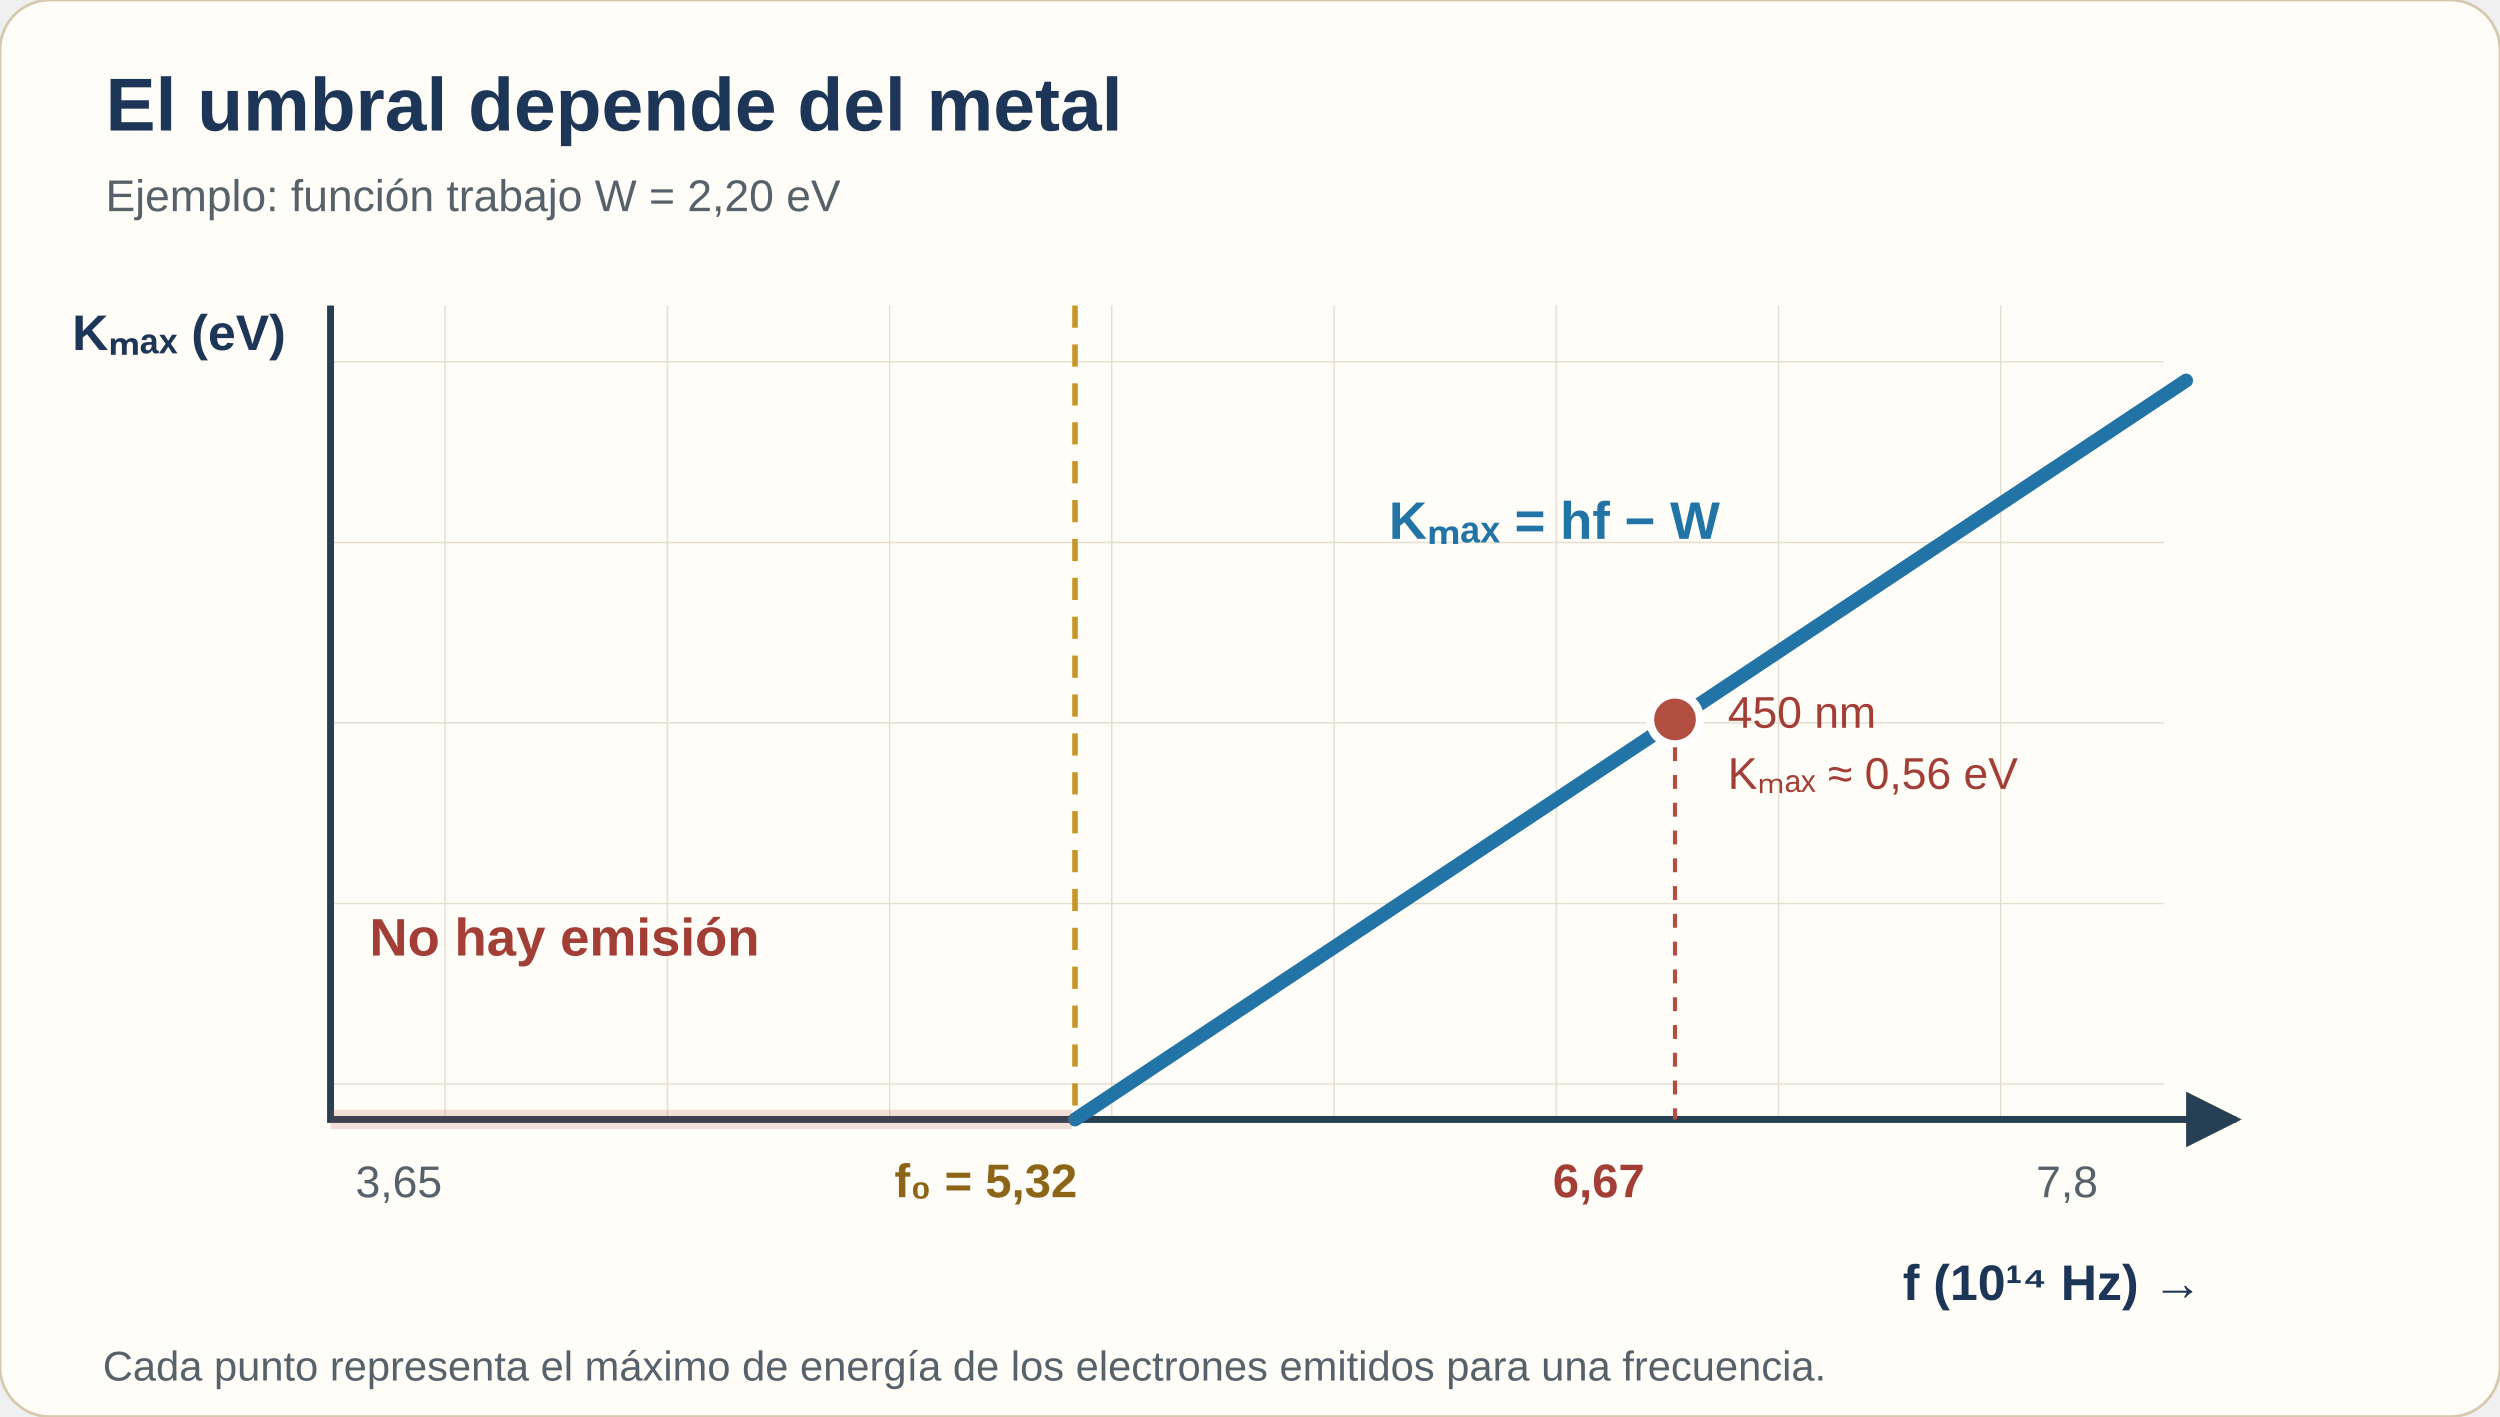
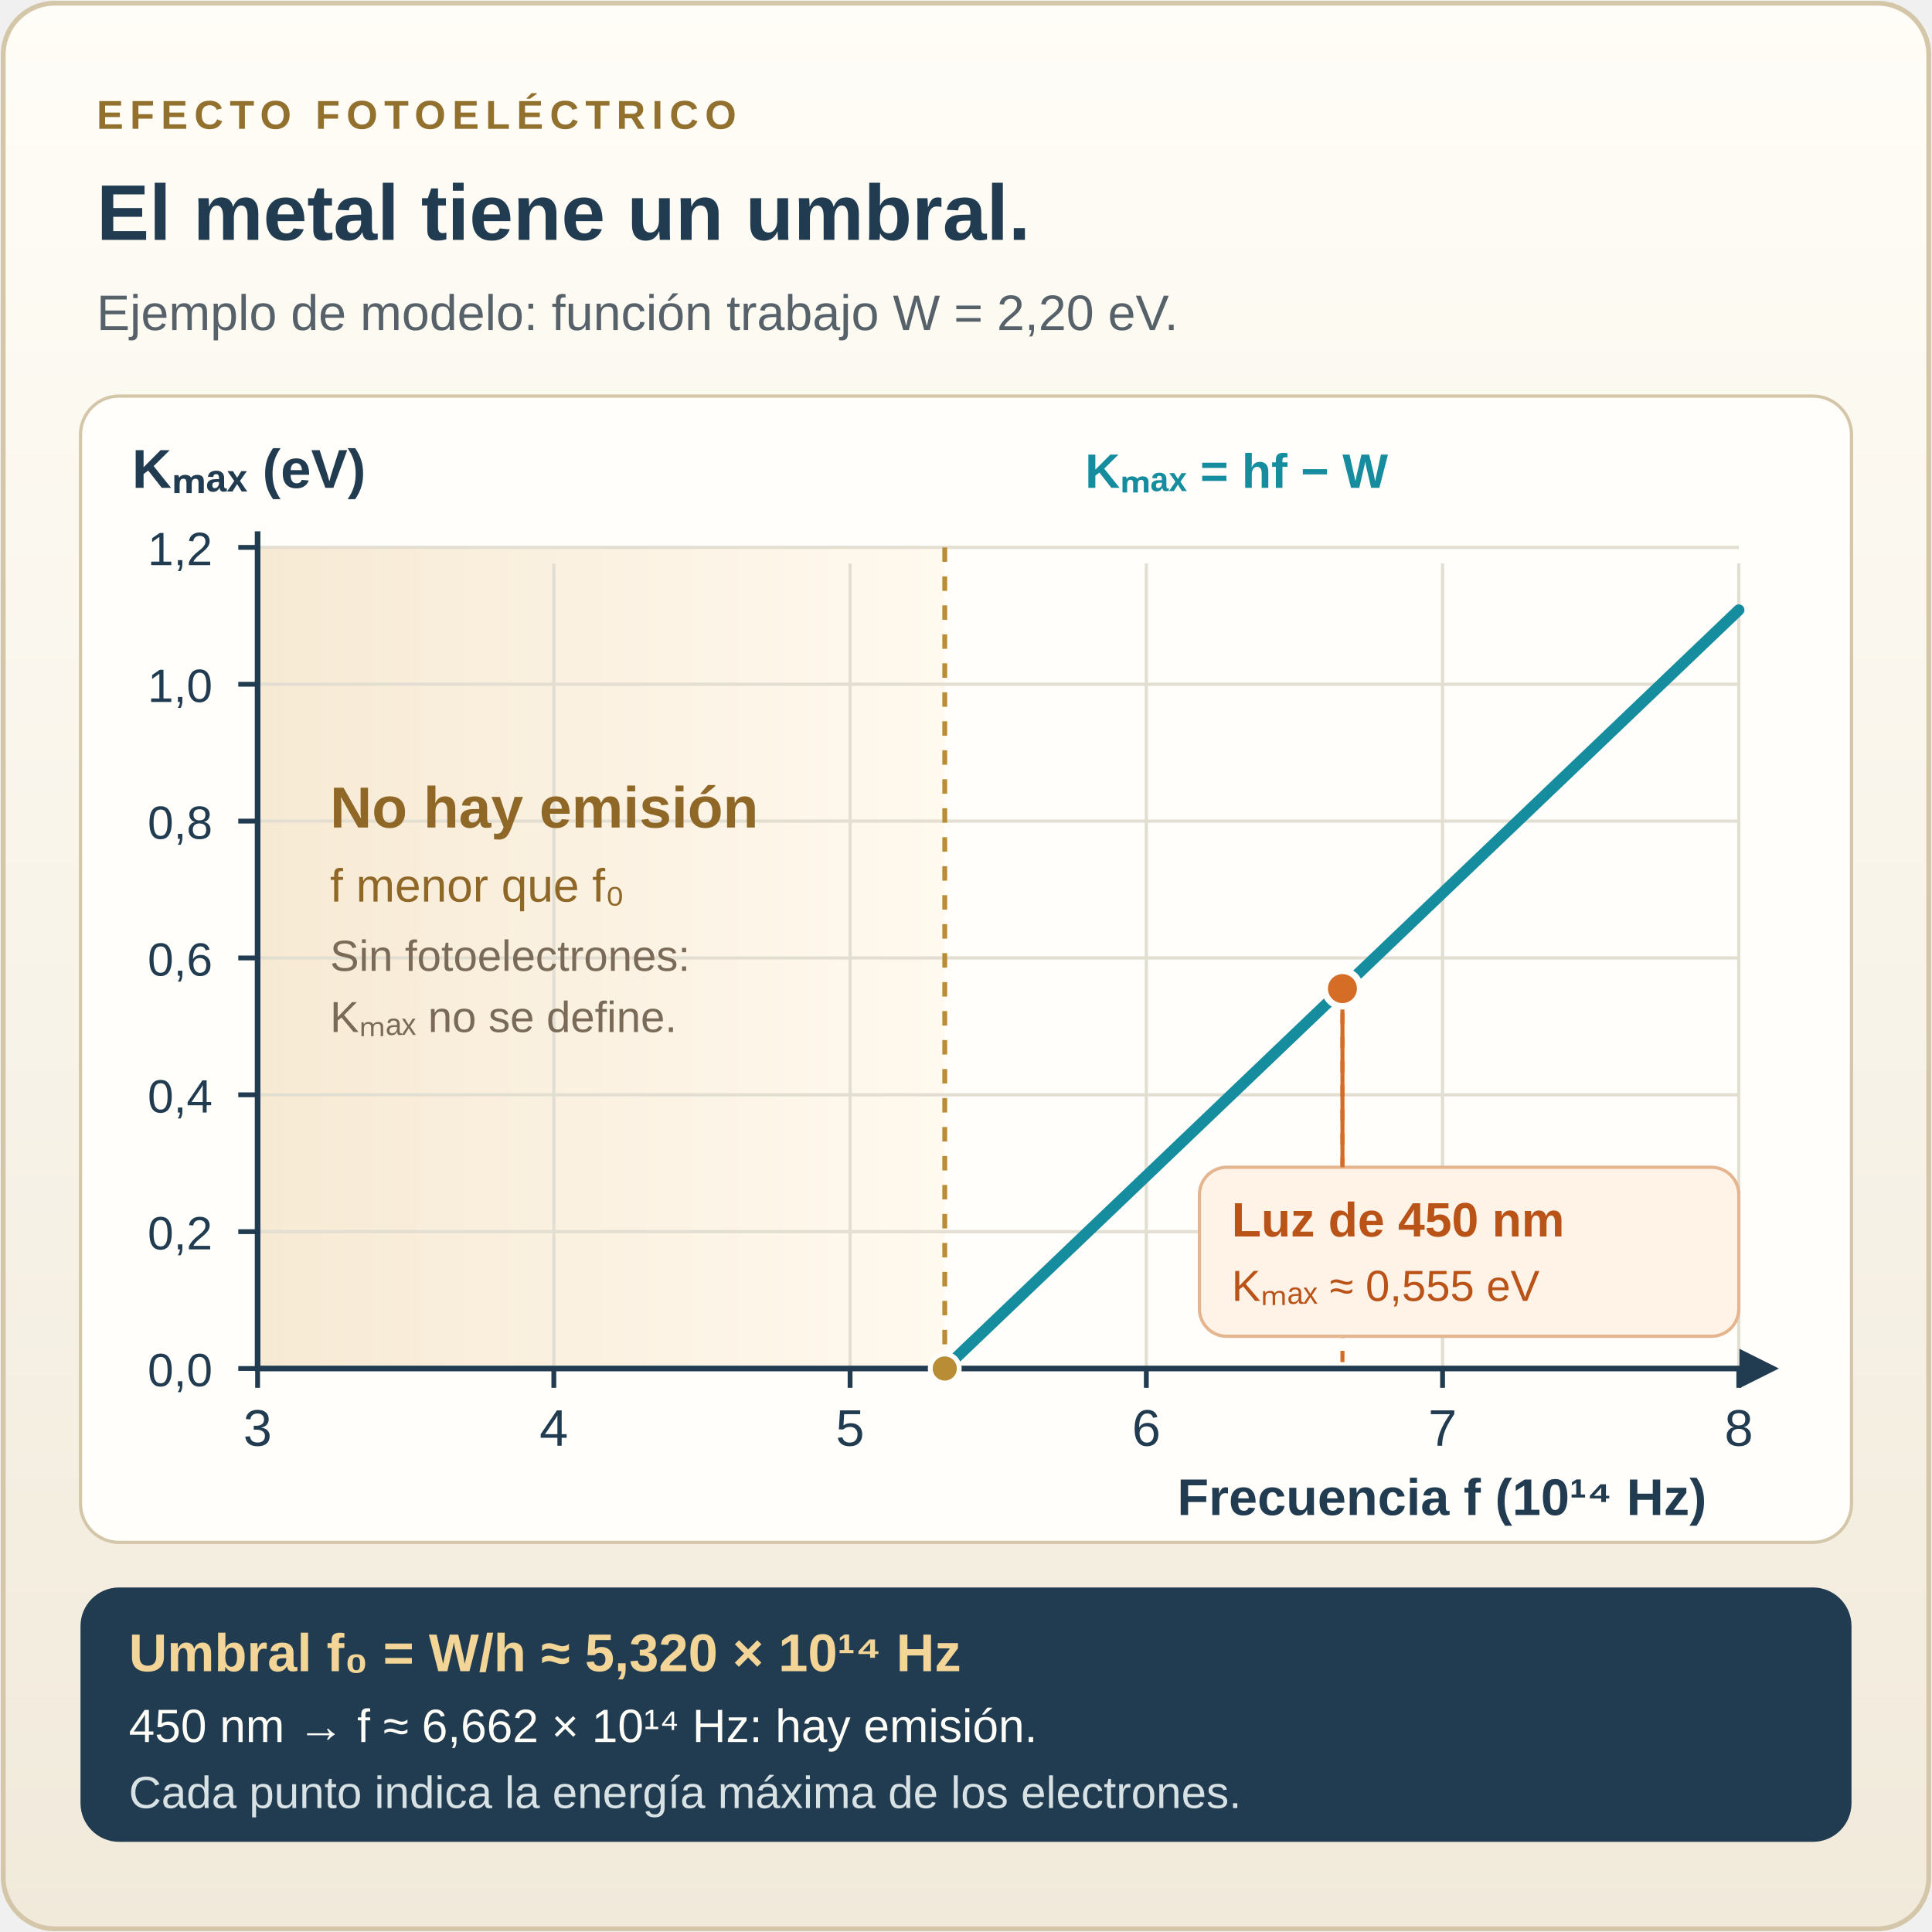
- <svg xmlns="http://www.w3.org/2000/svg" viewBox="0 0 900 510" role="img" aria-labelledby="title desc">
+ <svg xmlns="http://www.w3.org/2000/svg" width="1200" height="1200" viewBox="0 0 1200 1200" role="img" aria-labelledby="title desc">
  <defs>
-     <marker id="axis" viewBox="0 0 10 10" refX="9" refY="5" markerWidth="8" markerHeight="8" orient="auto">
-       <path d="M0 0 10 5 0 10Z" fill="#263f53" />
+     <linearGradient id="paper" x2="0" y2="1">
+       <stop stop-color="#fffdf7" />
+       <stop offset="1" stop-color="#f1eadb" />
+     </linearGradient>
+     <linearGradient id="zone" x2="1" y2="0">
+       <stop stop-color="#f7ead4" />
+       <stop offset="1" stop-color="#fff9ef" />
+     </linearGradient>
+     <marker id="axis" viewBox="0 0 10 10" refX="8" refY="5" markerWidth="7" markerHeight="7" orient="auto">
+       <path d="M0 0 10 5 0 10Z" fill="#213c50" />
    </marker>
-     <pattern id="grid" width="80" height="65" patternUnits="userSpaceOnUse">
-       <path d="M80 0H0V65" fill="none" stroke="#e4ddd0" stroke-width="1" />
-     </pattern>
  </defs>
-   <rect width="900" height="510" rx="18" fill="#fffdf7" stroke="#d6c9af" />
-   <text x="38" y="47" fill="#1d3557" font-family="Arial,sans-serif" font-size="27" font-weight="700">El umbral depende del metal</text>
-   <text x="38" y="76" fill="#56616a" font-family="Arial,sans-serif" font-size="16">Ejemplo: función trabajo W = 2,20 eV</text>
-   <rect x="119" y="110" width="660" height="293" fill="url(#grid)" />
-   <path d="M119 110V403H805" fill="none" stroke="#263f53" stroke-width="2.5" marker-end="url(#axis)" />
-   <path d="M387 110V403" stroke="#c79628" stroke-width="2" stroke-dasharray="8 6" />
-   <path d="M387 403L787 137" fill="none" stroke="#2273a6" stroke-width="5" stroke-linecap="round" />
-   <circle cx="603" cy="259" r="9" fill="#b34f41" stroke="#fff" stroke-width="3" />
-   <path d="M603 259V403" stroke="#b34f41" stroke-width="1.5" stroke-dasharray="5 5" />
-   <path d="M119 403H386" stroke="#b34f41" stroke-width="7" opacity=".17" />
-   <g font-family="Arial,sans-serif">
-     <text x="26" y="126" fill="#1d3557" font-size="18" font-weight="700">Kₘₐₓ (eV)</text>
-     <text x="128" y="431" fill="#56616a" font-size="16">3,65</text>
-     <text x="322" y="431" fill="#8c6519" font-size="17" font-weight="700">f₀ = 5,32</text>
-     <text x="559" y="431" fill="#a23e35" font-size="17" font-weight="700">6,67</text>
-     <text x="733" y="431" fill="#56616a" font-size="16">7,8</text>
-     <text x="685" y="468" fill="#1d3557" font-size="18" font-weight="700">f (10¹⁴ Hz) →</text>
-     <text x="133" y="344" fill="#a23e35" font-size="19" font-weight="700">No hay emisión</text>
-     <text x="500" y="194" fill="#2273a6" font-size="19" font-weight="700">Kₘₐₓ = hf − W</text>
-     <text x="622" y="262" fill="#a23e35" font-size="16">450 nm</text>
-     <text x="622" y="284" fill="#a23e35" font-size="16">Kₘₐₓ ≈ 0,56 eV</text>
-     <text x="37" y="497" fill="#56616a" font-size="15">Cada punto representa el máximo de energía de los electrones emitidos para una frecuencia.</text>
+   <rect x="2" y="2" width="1196" height="1196" rx="32" fill="url(#paper)" stroke="#d4c6a9" stroke-width="3" />
+   <g font-family="Arial,sans-serif" fill="#213c50">
+     <text x="60" y="80" font-size="25" font-weight="700" letter-spacing="4" fill="#92702e">EFECTO FOTOELÉCTRICO</text>
+     <text x="60" y="149" font-size="49" font-weight="700">El metal tiene un umbral.</text>
+     <text x="60" y="205" font-size="31" fill="#56616a">Ejemplo de modelo: función trabajo W = 2,20 eV.</text>
+     <rect x="50" y="246" width="1100" height="712" rx="24" fill="#fffefa" stroke="#d4c6a9" stroke-width="2" />
+     <text x="82" y="303" font-size="34" font-weight="700">Kₘₐₓ (eV)</text>
+     <text x="674" y="303" font-size="30" font-weight="700" fill="#168d9e">Kₘₐₓ = hf − W</text>
+     <rect x="160" y="340" width="426.802" height="510" fill="url(#zone)" />
+     <path d="M160 350V850" stroke="#e3ded2" stroke-width="2" />
+     <path d="M160 850v12" stroke="#213c50" stroke-width="3" />
+     <text x="160" y="898" text-anchor="middle" font-size="32">3</text>
+     <path d="M344 350V850" stroke="#e3ded2" stroke-width="2" />
+     <path d="M344 850v12" stroke="#213c50" stroke-width="3" />
+     <text x="344" y="898" text-anchor="middle" font-size="32">4</text>
+     <path d="M528 350V850" stroke="#e3ded2" stroke-width="2" />
+     <path d="M528 850v12" stroke="#213c50" stroke-width="3" />
+     <text x="528" y="898" text-anchor="middle" font-size="32">5</text>
+     <path d="M712 350V850" stroke="#e3ded2" stroke-width="2" />
+     <path d="M712 850v12" stroke="#213c50" stroke-width="3" />
+     <text x="712" y="898" text-anchor="middle" font-size="32">6</text>
+     <path d="M896 350V850" stroke="#e3ded2" stroke-width="2" />
+     <path d="M896 850v12" stroke="#213c50" stroke-width="3" />
+     <text x="896" y="898" text-anchor="middle" font-size="32">7</text>
+     <path d="M1080 350V850" stroke="#e3ded2" stroke-width="2" />
+     <path d="M1080 850v12" stroke="#213c50" stroke-width="3" />
+     <text x="1080" y="898" text-anchor="middle" font-size="32">8</text>
+     <path d="M160 850H1080" stroke="#e3ded2" stroke-width="2" />
+     <path d="M148 850h12" stroke="#213c50" stroke-width="3" />
+     <text x="132" y="861" text-anchor="end" font-size="29">0,0</text>
+     <path d="M160 765H1080" stroke="#e3ded2" stroke-width="2" />
+     <path d="M148 765h12" stroke="#213c50" stroke-width="3" />
+     <text x="132" y="776" text-anchor="end" font-size="29">0,2</text>
+     <path d="M160 680H1080" stroke="#e3ded2" stroke-width="2" />
+     <path d="M148 680h12" stroke="#213c50" stroke-width="3" />
+     <text x="132" y="691" text-anchor="end" font-size="29">0,4</text>
+     <path d="M160 595H1080" stroke="#e3ded2" stroke-width="2" />
+     <path d="M148 595h12" stroke="#213c50" stroke-width="3" />
+     <text x="132" y="606" text-anchor="end" font-size="29">0,6</text>
+     <path d="M160 510H1080" stroke="#e3ded2" stroke-width="2" />
+     <path d="M148 510h12" stroke="#213c50" stroke-width="3" />
+     <text x="132" y="521" text-anchor="end" font-size="29">0,8</text>
+     <path d="M160 425H1080" stroke="#e3ded2" stroke-width="2" />
+     <path d="M148 425h12" stroke="#213c50" stroke-width="3" />
+     <text x="132" y="436" text-anchor="end" font-size="29">1,0</text>
+     <path d="M160 340H1080" stroke="#e3ded2" stroke-width="2" />
+     <path d="M148 340h12" stroke="#213c50" stroke-width="3" />
+     <text x="132" y="351" text-anchor="end" font-size="29">1,2</text>
+     <path d="M160 330V850H1100" fill="none" stroke="#213c50" stroke-width="3.5" marker-end="url(#axis)" />
+     <path d="M586.802 340V850" stroke="#b98d35" stroke-width="3" stroke-dasharray="9 9" />
+     <path d="M586.802 850L1080 378.873" fill="none" stroke="#168d9e" stroke-width="7" stroke-linecap="round" />
+     <circle cx="586.802" cy="850" r="9" fill="#b98d35" stroke="#fffefa" stroke-width="3" />
+     <text x="205" y="514" font-size="36" font-weight="700" fill="#8f6727">No hay emisión</text>
+     <text x="205" y="560" font-size="29" fill="#8f6727">f menor que f₀</text>
+     <text x="205" y="603" font-size="27" fill="#796b57">Sin fotoelectrones:</text>
+     <text x="205" y="641" font-size="27" fill="#796b57">Kₘₐₓ no se define.</text>
+     <path d="M833.818 614.038V850" stroke="#d56d27" stroke-width="2.5" stroke-dasharray="7 8" />
+     <rect x="745" y="725" width="335" height="105" rx="17" fill="#fff3e8" stroke="#e4b58f" stroke-width="2" />
+     <text x="765" y="768" font-size="30" font-weight="700" fill="#b95318">Luz de 450 nm</text>
+     <text x="765" y="808" font-size="27" fill="#b95318">Kₘₐₓ ≈ 0,555 eV</text>
+     <path d="M833.818 614.038V725" stroke="#d56d27" stroke-width="2.5" />
+     <circle cx="833.818" cy="614.038" r="11" fill="#d56d27" stroke="#fffefa" stroke-width="4" />
+     <text x="1060" y="941" text-anchor="end" font-size="32" font-weight="700">Frecuencia f (10¹⁴ Hz)</text>
+     <rect x="50" y="986" width="1100" height="158" rx="24" fill="#213c50" />
+     <text x="80" y="1038" font-size="33" font-weight="700" fill="#f2d597">Umbral f₀ = W/h ≈ 5,320 × 10¹⁴ Hz</text>
+     <text x="80" y="1082" font-size="29" fill="#fffdf7">450 nm → f ≈ 6,662 × 10¹⁴ Hz: hay emisión.</text>
+     <text x="80" y="1123" font-size="28" fill="#d8e1e4">Cada punto indica la energía máxima de los electrones.</text>
  </g>
</svg>
